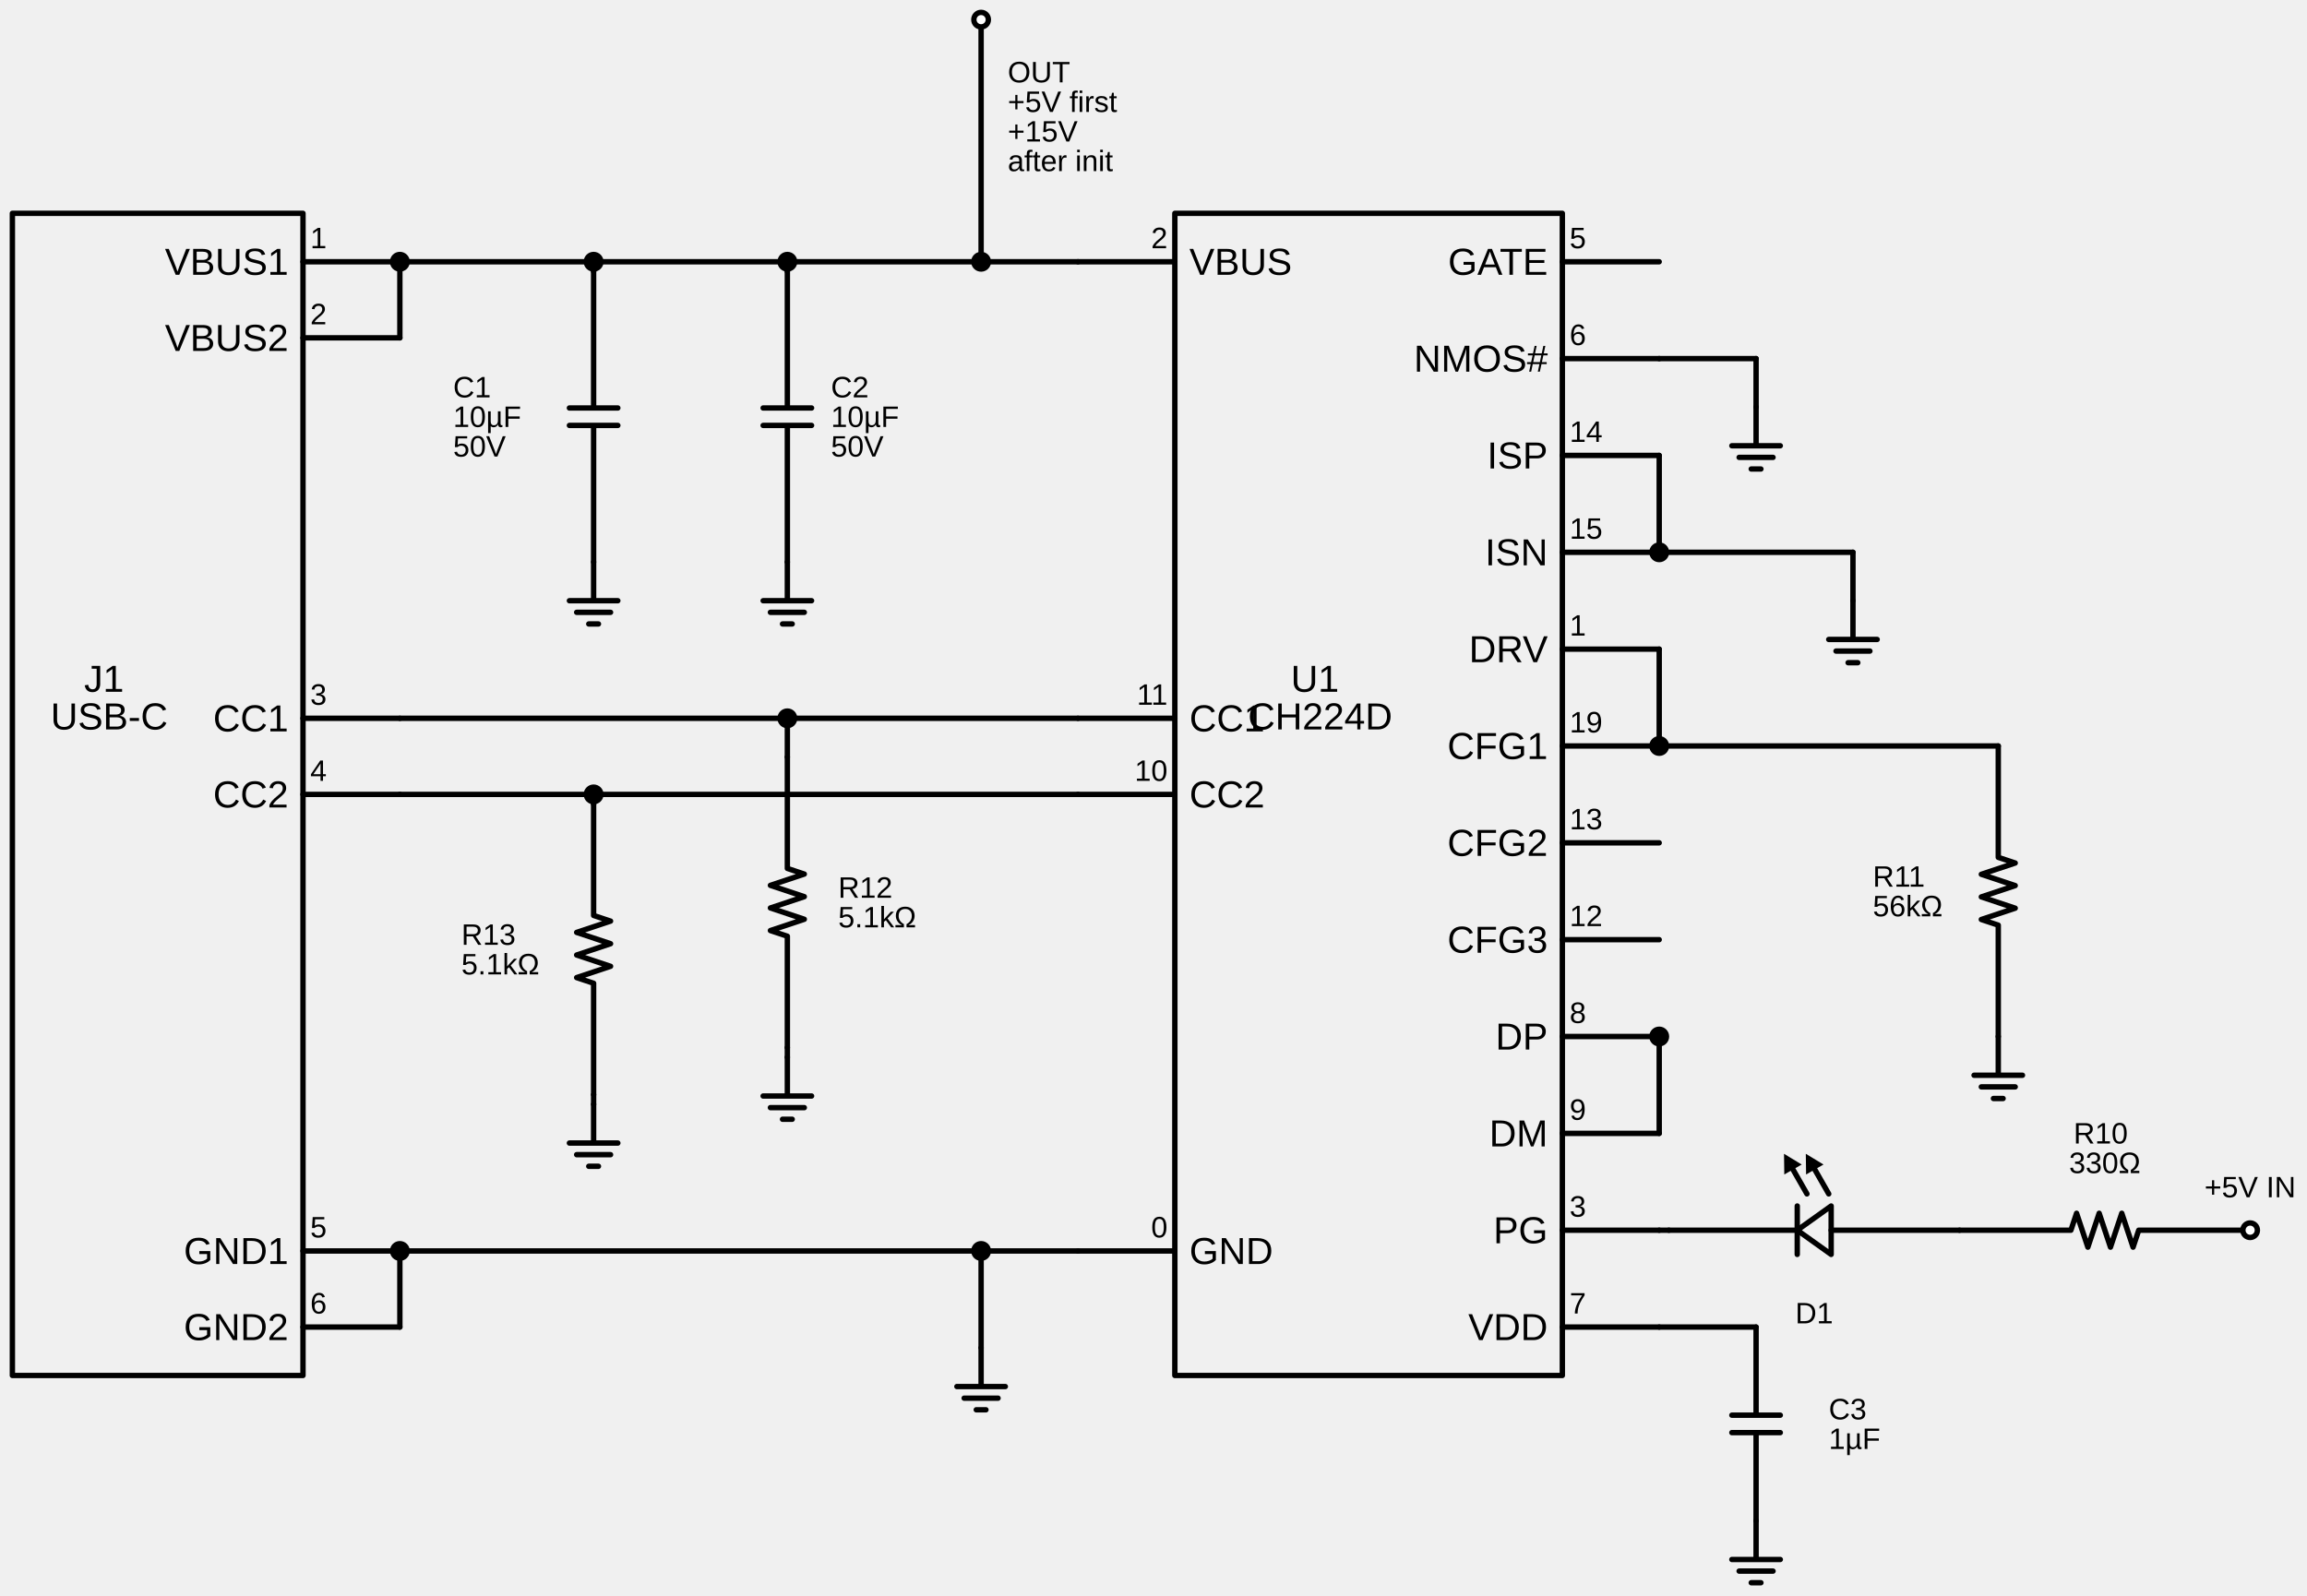
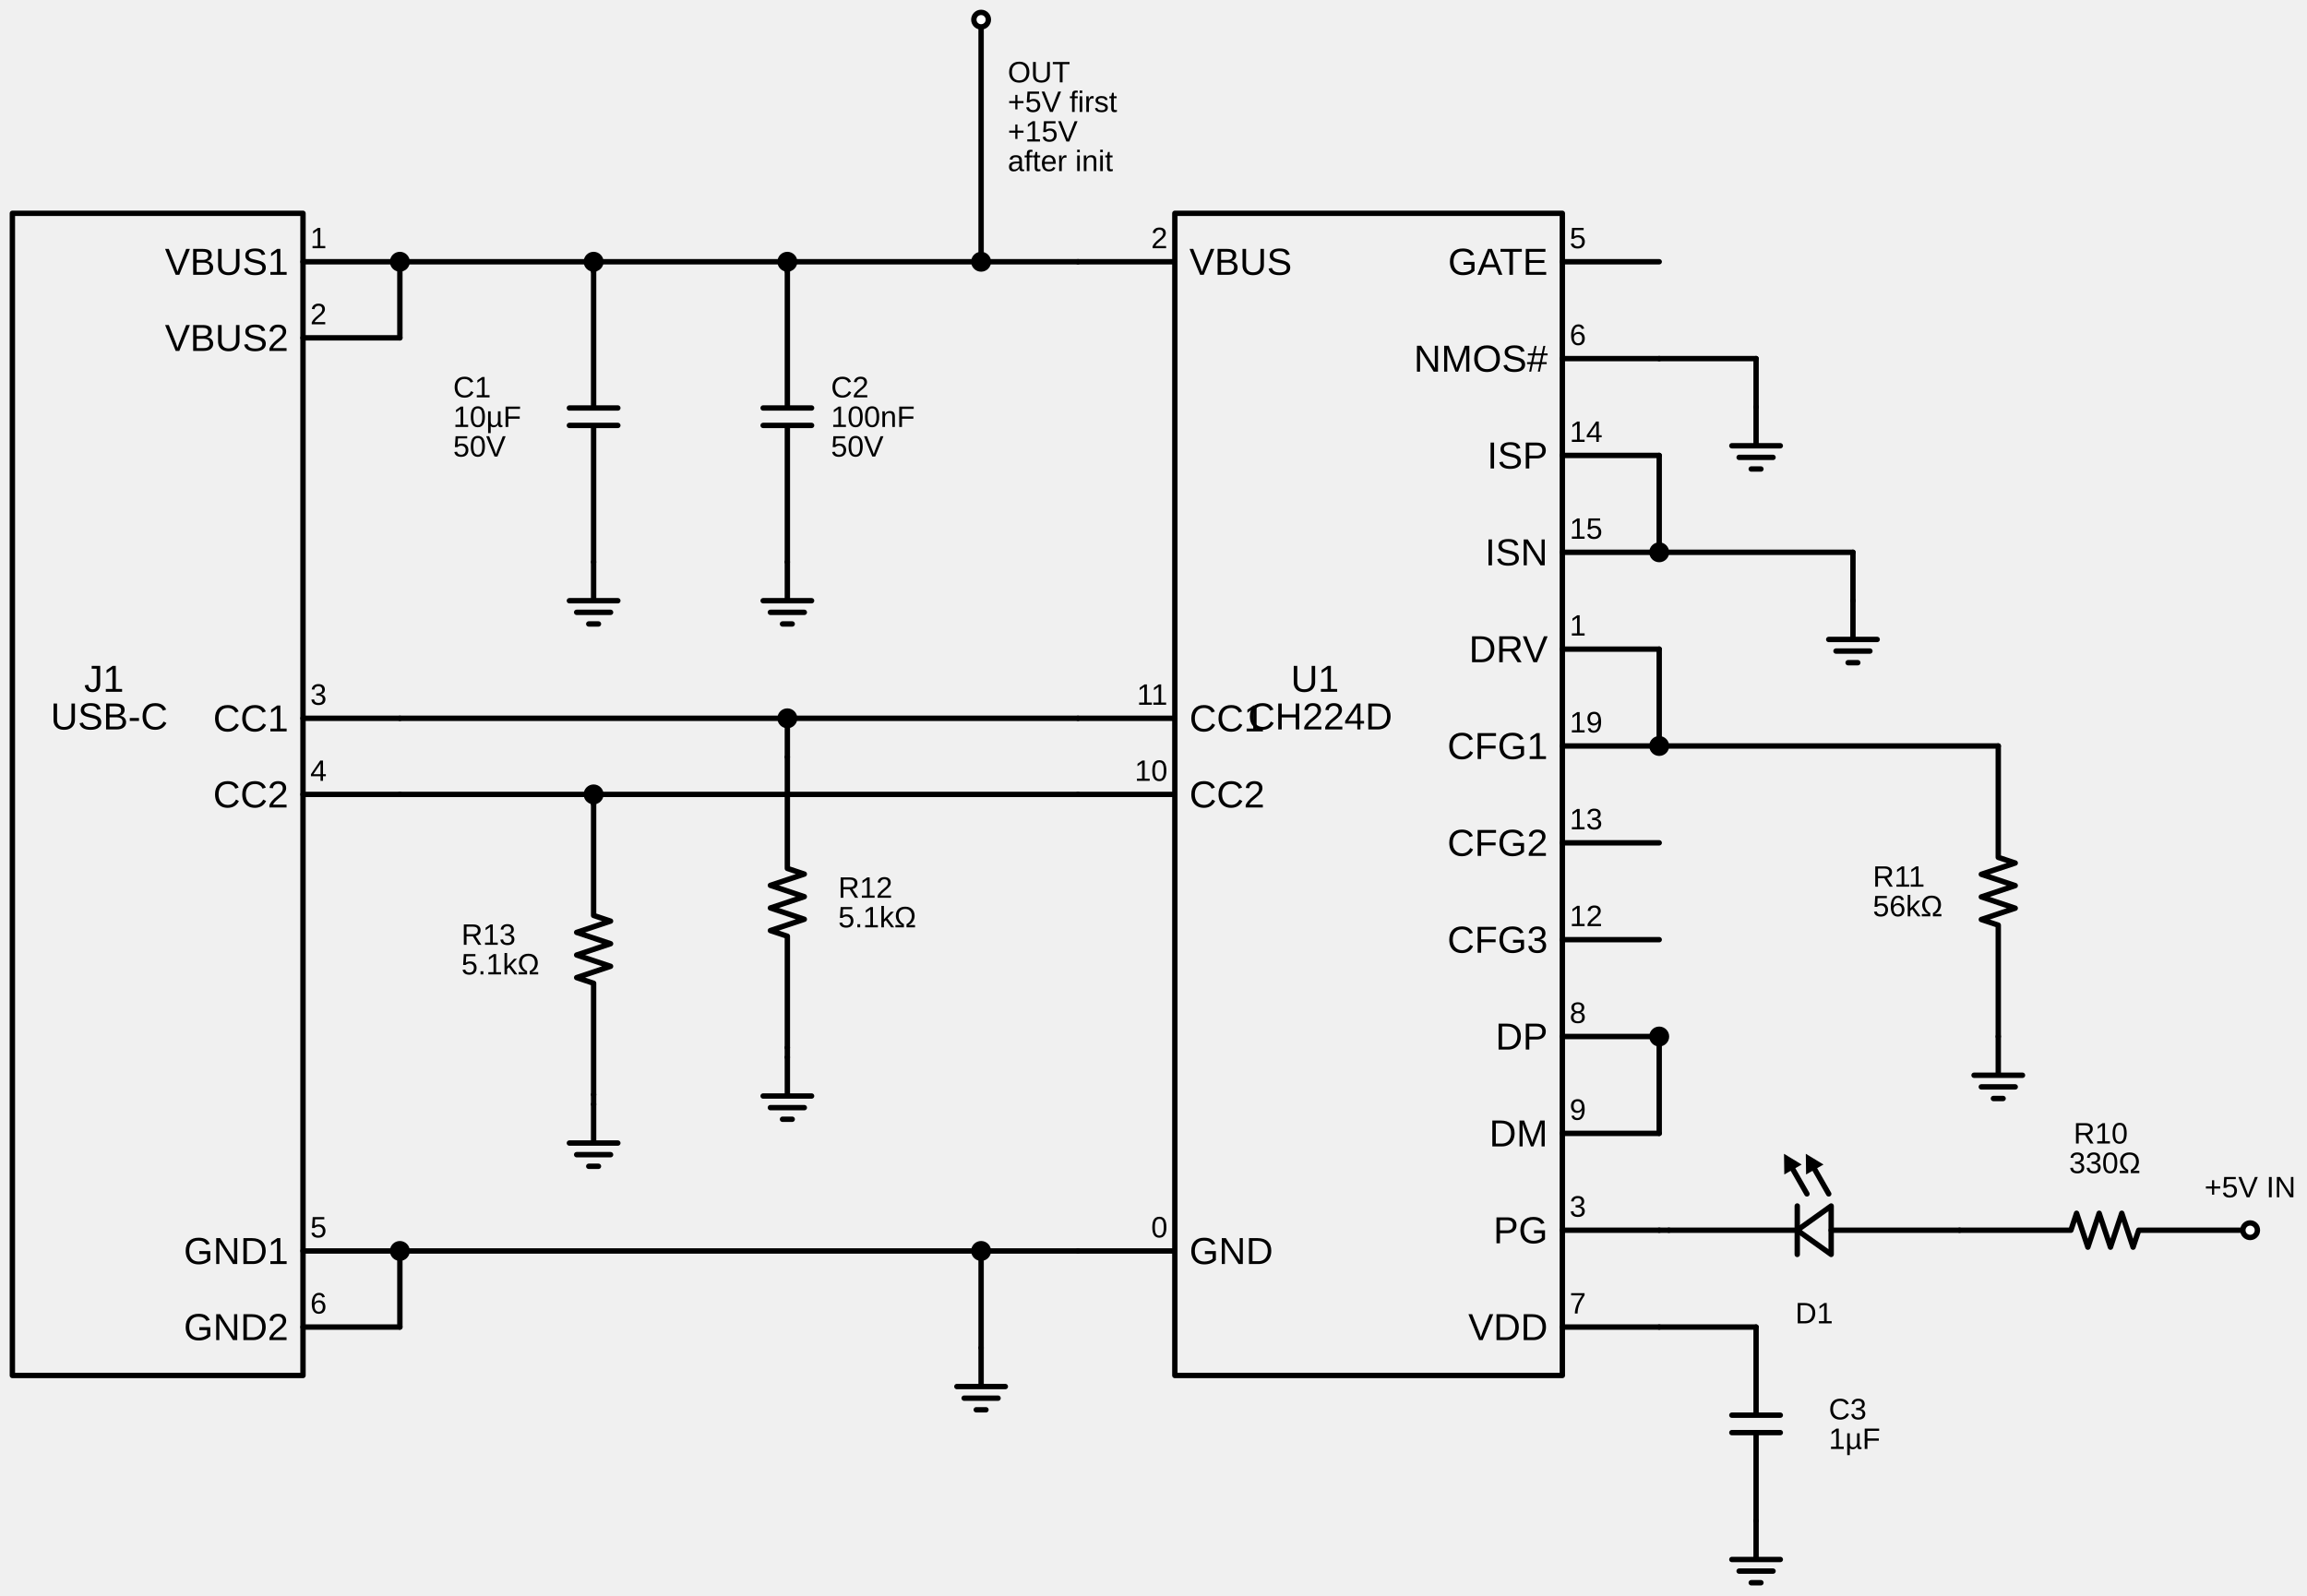
<svg xmlns="http://www.w3.org/2000/svg" xml:lang="en" height="592.94pt" width="857.333pt" viewBox="-4.6 -511.3 857.333 592.94">
  <polygon points="675.9,-45.0 663.3,-54.0 675.9,-63.0 " style="stroke:black;fill:none;stroke-width:2.0;stroke-dasharray:-;stroke-linecap:round;stroke-linejoin:round;" />
  <path d="M 0.0,-0.0 L 108.0,-0.0 L 108.0,-432.0 L 0.0,-432.0 L 0.0,-0.0" style="stroke:black;fill:none;stroke-width:2.0;stroke-dasharray:-;stroke-linecap:round;stroke-linejoin:round;" />
  <path d="M 108.0,-18.0 L 144.0,-18.0" style="stroke:black;fill:none;stroke-width:2.0;stroke-dasharray:-;stroke-linecap:round;stroke-linejoin:round;" />
  <path d="M 108.0,-46.286 L 144.0,-46.286" style="stroke:black;fill:none;stroke-width:2.0;stroke-dasharray:-;stroke-linecap:round;stroke-linejoin:round;" />
  <path d="M 108.0,-216.0 L 144.0,-216.0" style="stroke:black;fill:none;stroke-width:2.0;stroke-dasharray:-;stroke-linecap:round;stroke-linejoin:round;" />
  <path d="M 108.0,-244.286 L 144.0,-244.286" style="stroke:black;fill:none;stroke-width:2.0;stroke-dasharray:-;stroke-linecap:round;stroke-linejoin:round;" />
  <path d="M 108.0,-385.714 L 144.0,-385.714" style="stroke:black;fill:none;stroke-width:2.0;stroke-dasharray:-;stroke-linecap:round;stroke-linejoin:round;" />
  <path d="M 108.0,-414.0 L 144.0,-414.0" style="stroke:black;fill:none;stroke-width:2.0;stroke-dasharray:-;stroke-linecap:round;stroke-linejoin:round;" />
  <path d="M 432.0,-0.0 L 576.0,-0.0 L 576.0,-432.0 L 432.0,-432.0 L 432.0,-0.0" style="stroke:black;fill:none;stroke-width:2.0;stroke-dasharray:-;stroke-linecap:round;stroke-linejoin:round;" />
  <path d="M 432.0,-46.286 L 396.0,-46.286" style="stroke:black;fill:none;stroke-width:2.0;stroke-dasharray:-;stroke-linecap:round;stroke-linejoin:round;" />
  <path d="M 432.0,-216.0 L 396.0,-216.0" style="stroke:black;fill:none;stroke-width:2.0;stroke-dasharray:-;stroke-linecap:round;stroke-linejoin:round;" />
  <path d="M 432.0,-244.286 L 396.0,-244.286" style="stroke:black;fill:none;stroke-width:2.0;stroke-dasharray:-;stroke-linecap:round;stroke-linejoin:round;" />
  <path d="M 432.0,-414.0 L 396.0,-414.0" style="stroke:black;fill:none;stroke-width:2.0;stroke-dasharray:-;stroke-linecap:round;stroke-linejoin:round;" />
  <path d="M 576.0,-414.0 L 612.0,-414.0" style="stroke:black;fill:none;stroke-width:2.0;stroke-dasharray:-;stroke-linecap:round;stroke-linejoin:round;" />
  <path d="M 576.0,-378.0 L 612.0,-378.0" style="stroke:black;fill:none;stroke-width:2.0;stroke-dasharray:-;stroke-linecap:round;stroke-linejoin:round;" />
  <path d="M 576.0,-342.0 L 612.0,-342.0" style="stroke:black;fill:none;stroke-width:2.0;stroke-dasharray:-;stroke-linecap:round;stroke-linejoin:round;" />
  <path d="M 576.0,-306.0 L 612.0,-306.0" style="stroke:black;fill:none;stroke-width:2.0;stroke-dasharray:-;stroke-linecap:round;stroke-linejoin:round;" />
  <path d="M 576.0,-270.0 L 612.0,-270.0" style="stroke:black;fill:none;stroke-width:2.0;stroke-dasharray:-;stroke-linecap:round;stroke-linejoin:round;" />
  <path d="M 576.0,-234.0 L 612.0,-234.0" style="stroke:black;fill:none;stroke-width:2.0;stroke-dasharray:-;stroke-linecap:round;stroke-linejoin:round;" />
  <path d="M 576.0,-198.0 L 612.0,-198.0" style="stroke:black;fill:none;stroke-width:2.0;stroke-dasharray:-;stroke-linecap:round;stroke-linejoin:round;" />
  <path d="M 576.0,-162.0 L 612.0,-162.0" style="stroke:black;fill:none;stroke-width:2.0;stroke-dasharray:-;stroke-linecap:round;stroke-linejoin:round;" />
  <path d="M 576.0,-126.0 L 612.0,-126.0" style="stroke:black;fill:none;stroke-width:2.0;stroke-dasharray:-;stroke-linecap:round;stroke-linejoin:round;" />
  <path d="M 576.0,-90.0 L 612.0,-90.0" style="stroke:black;fill:none;stroke-width:2.0;stroke-dasharray:-;stroke-linecap:round;stroke-linejoin:round;" />
  <path d="M 576.0,-54.0 L 612.0,-54.0" style="stroke:black;fill:none;stroke-width:2.0;stroke-dasharray:-;stroke-linecap:round;stroke-linejoin:round;" />
  <path d="M 576.0,-18.0 L 612.0,-18.0" style="stroke:black;fill:none;stroke-width:2.0;stroke-dasharray:-;stroke-linecap:round;stroke-linejoin:round;" />
  <path d="M 144.0,-414.0 L 180.0,-414.0 L 216.0,-414.0" style="stroke:black;fill:none;stroke-width:2.0;stroke-dasharray:-;stroke-linecap:round;stroke-linejoin:round;" />
  <path d="M 216.0,-414.0 L 216.0,-412.2 L 216.0,-410.4" style="stroke:black;fill:none;stroke-width:2.0;stroke-dasharray:-;stroke-linecap:round;stroke-linejoin:round;" />
  <path d="M 216.0,-410.4 L 216.0,-359.64 M 225.0,-359.64 L 207.0,-359.64 M 225.0,-353.16 L 207.0,-353.16 M 216.0,-353.16 L 216,-302.4" style="stroke:black;fill:none;stroke-width:2.0;stroke-dasharray:-;stroke-linecap:round;stroke-linejoin:round;" />
  <path d="M 216,-302.4 L 216,-288.0 L 207,-288.0 L 225,-288.0 M 209.7,-283.68 L 222.3,-283.68 M 214.2,-279.36 L 217.8,-279.36" style="stroke:black;fill:none;stroke-width:2.0;stroke-dasharray:-;stroke-linecap:round;stroke-linejoin:round;" />
  <path d="M 216.0,-414.0 L 252.0,-414.0 L 288.0,-414.0" style="stroke:black;fill:none;stroke-width:2.0;stroke-dasharray:-;stroke-linecap:round;stroke-linejoin:round;" />
  <path d="M 288.0,-414.0 L 288.0,-412.2 L 288.0,-410.4" style="stroke:black;fill:none;stroke-width:2.0;stroke-dasharray:-;stroke-linecap:round;stroke-linejoin:round;" />
  <path d="M 288.0,-410.4 L 288.0,-359.64 M 297.0,-359.64 L 279.0,-359.64 M 297.0,-353.16 L 279.0,-353.16 M 288.0,-353.16 L 288,-302.4" style="stroke:black;fill:none;stroke-width:2.0;stroke-dasharray:-;stroke-linecap:round;stroke-linejoin:round;" />
  <path d="M 288,-302.4 L 288,-288.0 L 279,-288.0 L 297.0,-288.0 M 281.7,-283.68 L 294.3,-283.68 M 286.2,-279.36 L 289.8,-279.36" style="stroke:black;fill:none;stroke-width:2.0;stroke-dasharray:-;stroke-linecap:round;stroke-linejoin:round;" />
  <path d="M 288.0,-414.0 L 324.0,-414.0 L 360.0,-414.0" style="stroke:black;fill:none;stroke-width:2.0;stroke-dasharray:-;stroke-linecap:round;stroke-linejoin:round;" />
  <path d="M 360.0,-414.0 L 360.0,-459.0 L 360.0,-504.0" style="stroke:black;fill:none;stroke-width:2.0;stroke-dasharray:-;stroke-linecap:round;stroke-linejoin:round;" />
  <path d="M 360.0,-414.0 L 378.0,-414.0 L 396.0,-414.0" style="stroke:black;fill:none;stroke-width:2.0;stroke-dasharray:-;stroke-linecap:round;stroke-linejoin:round;" />
  <path d="M 144.0,-385.714 L 144.0,-399.857 L 144.0,-414.0" style="stroke:black;fill:none;stroke-width:2.0;stroke-dasharray:-;stroke-linecap:round;stroke-linejoin:round;" />
  <path d="M 144.0,-46.286 L 252.0,-46.286 L 360.0,-46.286" style="stroke:black;fill:none;stroke-width:2.0;stroke-dasharray:-;stroke-linecap:round;stroke-linejoin:round;" />
  <path d="M 360.0,-46.286 L 378.0,-46.286 L 396.0,-46.286" style="stroke:black;fill:none;stroke-width:2.0;stroke-dasharray:-;stroke-linecap:round;stroke-linejoin:round;" />
  <path d="M 360.0,-46.286 L 360.0,-28.286 L 360.0,-10.286" style="stroke:black;fill:none;stroke-width:2.0;stroke-dasharray:-;stroke-linecap:round;stroke-linejoin:round;" />
  <path d="M 360.0,-10.286 L 360.0,4.114 L 351.0,4.114 L 369.0,4.114 M 353.7,8.434 L 366.3,8.434 M 358.2,12.754 L 361.8,12.754" style="stroke:black;fill:none;stroke-width:2.0;stroke-dasharray:-;stroke-linecap:round;stroke-linejoin:round;" />
  <path d="M 144.0,-18.0 L 144.0,-32.143 L 144.0,-46.286" style="stroke:black;fill:none;stroke-width:2.0;stroke-dasharray:-;stroke-linecap:round;stroke-linejoin:round;" />
  <path d="M 144.0,-244.286 L 216.0,-244.286 L 288.0,-244.286" style="stroke:black;fill:none;stroke-width:2.0;stroke-dasharray:-;stroke-linecap:round;stroke-linejoin:round;" />
  <path d="M 288.0,-244.286 L 288.0,-237.086 L 288.0,-229.886" style="stroke:black;fill:none;stroke-width:2.0;stroke-dasharray:-;stroke-linecap:round;stroke-linejoin:round;" />
  <path d="M 288.0,-229.886 L 288.0,-188.486 L 294.3,-186.386 L 281.7,-182.186 L 294.3,-177.986 L 281.7,-173.786 L 294.3,-169.586 L 281.7,-165.386 L 288.0,-163.286 L 288,-121.886" style="stroke:black;fill:none;stroke-width:2.0;stroke-dasharray:-;stroke-linecap:round;stroke-linejoin:round;" />
  <path d="M 288,-121.886 L 288,-120.086 L 288,-118.286" style="stroke:black;fill:none;stroke-width:2.0;stroke-dasharray:-;stroke-linecap:round;stroke-linejoin:round;" />
  <path d="M 288,-118.286 L 288,-103.886 L 279,-103.886 L 297.0,-103.886 M 281.7,-99.566 L 294.3,-99.566 M 286.2,-95.246 L 289.8,-95.246" style="stroke:black;fill:none;stroke-width:2.0;stroke-dasharray:-;stroke-linecap:round;stroke-linejoin:round;" />
  <path d="M 288.0,-244.286 L 342.0,-244.286 L 396.0,-244.286" style="stroke:black;fill:none;stroke-width:2.0;stroke-dasharray:-;stroke-linecap:round;stroke-linejoin:round;" />
  <path d="M 144.0,-216.0 L 180.0,-216.0 L 216.0,-216.0" style="stroke:black;fill:none;stroke-width:2.0;stroke-dasharray:-;stroke-linecap:round;stroke-linejoin:round;" />
  <path d="M 216.0,-216.0 L 216.0,-214.2 L 216.0,-212.4" style="stroke:black;fill:none;stroke-width:2.0;stroke-dasharray:-;stroke-linecap:round;stroke-linejoin:round;" />
  <path d="M 216.0,-212.4 L 216.0,-171.0 L 222.3,-168.9 L 209.7,-164.7 L 222.3,-160.5 L 209.7,-156.3 L 222.3,-152.1 L 209.7,-147.9 L 216.0,-145.8 L 216,-104.4" style="stroke:black;fill:none;stroke-width:2.0;stroke-dasharray:-;stroke-linecap:round;stroke-linejoin:round;" />
  <path d="M 216,-104.4 L 216,-102.6 L 216,-100.8" style="stroke:black;fill:none;stroke-width:2.0;stroke-dasharray:-;stroke-linecap:round;stroke-linejoin:round;" />
  <path d="M 216,-100.8 L 216,-86.4 L 207,-86.4 L 225,-86.4 M 209.7,-82.08 L 222.3,-82.08 M 214.2,-77.76 L 217.8,-77.76" style="stroke:black;fill:none;stroke-width:2.0;stroke-dasharray:-;stroke-linecap:round;stroke-linejoin:round;" />
  <path d="M 216.0,-216.0 L 306.0,-216.0 L 396.0,-216.0" style="stroke:black;fill:none;stroke-width:2.0;stroke-dasharray:-;stroke-linecap:round;stroke-linejoin:round;" />
  <path d="M 612.0,-126.0 L 612.0,-108.0 L 612.0,-90.0" style="stroke:black;fill:none;stroke-width:2.0;stroke-dasharray:-;stroke-linecap:round;stroke-linejoin:round;" />
  <path d="M 612.0,-378.0 L 630.0,-378.0 L 648.0,-378.0" style="stroke:black;fill:none;stroke-width:2.0;stroke-dasharray:-;stroke-linecap:round;stroke-linejoin:round;" />
  <path d="M 648.0,-378.0 L 648.0,-369.0 L 648.0,-360.0" style="stroke:black;fill:none;stroke-width:2.0;stroke-dasharray:-;stroke-linecap:round;stroke-linejoin:round;" />
  <path d="M 648.0,-360.0 L 648.0,-345.6 L 639.0,-345.6 L 657.0,-345.6 M 641.7,-341.28 L 654.3,-341.28 M 646.2,-336.96 L 649.8,-336.96" style="stroke:black;fill:none;stroke-width:2.0;stroke-dasharray:-;stroke-linecap:round;stroke-linejoin:round;" />
  <path d="M 612.0,-306.0 L 612.0,-324.0 L 612.0,-342.0" style="stroke:black;fill:none;stroke-width:2.0;stroke-dasharray:-;stroke-linecap:round;stroke-linejoin:round;" />
  <path d="M 612.0,-306.0 L 648.0,-306.0 L 684.0,-306.0" style="stroke:black;fill:none;stroke-width:2.0;stroke-dasharray:-;stroke-linecap:round;stroke-linejoin:round;" />
  <path d="M 684.0,-306.0 L 684.0,-297.0 L 684.0,-288.0" style="stroke:black;fill:none;stroke-width:2.0;stroke-dasharray:-;stroke-linecap:round;stroke-linejoin:round;" />
  <path d="M 684.0,-288.0 L 684.0,-273.6 L 675.0,-273.6 L 693.0,-273.6 M 677.7,-269.28 L 690.3,-269.28 M 682.2,-264.96 L 685.8,-264.96" style="stroke:black;fill:none;stroke-width:2.0;stroke-dasharray:-;stroke-linecap:round;stroke-linejoin:round;" />
  <path d="M 612.0,-234.0 L 612.0,-252.0 L 612.0,-270.0" style="stroke:black;fill:none;stroke-width:2.0;stroke-dasharray:-;stroke-linecap:round;stroke-linejoin:round;" />
  <path d="M 612.0,-234.0 L 675.0,-234.0 L 738.0,-234.0" style="stroke:black;fill:none;stroke-width:2.0;stroke-dasharray:-;stroke-linecap:round;stroke-linejoin:round;" />
  <path d="M 738.0,-234.0 L 738.0,-192.6 L 744.3,-190.5 L 731.7,-186.3 L 744.3,-182.1 L 731.7,-177.9 L 744.3,-173.7 L 731.7,-169.5 L 738.0,-167.4 L 738.0,-126" style="stroke:black;fill:none;stroke-width:2.0;stroke-dasharray:-;stroke-linecap:round;stroke-linejoin:round;" />
  <path d="M 738.0,-126 L 738.0,-111.6 L 729.0,-111.6 L 747.0,-111.6 M 731.7,-107.28 L 744.3,-107.28 M 736.2,-102.96 L 739.8,-102.96" style="stroke:black;fill:none;stroke-width:2.0;stroke-dasharray:-;stroke-linecap:round;stroke-linejoin:round;" />
  <path d="M 612.0,-54.0 L 613.8,-54.0 L 615.6,-54.0" style="stroke:black;fill:none;stroke-width:2.0;stroke-dasharray:-;stroke-linecap:round;stroke-linejoin:round;" />
  <path d="M 615.6,-54.0 L 663.3,-54.0 M 663.3,-45.0 L 663.3,-63.0 M 675.9,-54.0 L 723.6,-54.0" style="stroke:black;fill:none;stroke-width:2.0;stroke-dasharray:-;stroke-linecap:round;stroke-linejoin:round;" />
  <path d="M 661.472,-76.999 L 666.9,-67.5" style="stroke:black;fill:none;stroke-width:2.0;stroke-dasharray:-;stroke-linecap:round;stroke-linejoin:round;" />
  <path d="M 658.892 -81.514 L 663.973 -78.428 L 658.972 -75.57 Z" style="stroke:black;fill:black;stroke-linecap:butt;stroke-linejoin:miter;" />
  <path d="M 669.572,-76.999 L 675.0,-67.5" style="stroke:black;fill:none;stroke-width:2.0;stroke-dasharray:-;stroke-linecap:round;stroke-linejoin:round;" />
  <path d="M 666.992 -81.514 L 672.073 -78.428 L 667.072 -75.57 Z" style="stroke:black;fill:black;stroke-linecap:butt;stroke-linejoin:miter;" />
  <path d="M 723.6,-54.0 L 765.0,-54.0 L 767.1,-60.3 L 771.3,-47.7 L 775.5,-60.3 L 779.7,-47.7 L 783.9,-60.3 L 788.1,-47.7 L 790.2,-54.0 L 831.6,-54.0" style="stroke:black;fill:none;stroke-width:2.0;stroke-dasharray:-;stroke-linecap:round;stroke-linejoin:round;" />
  <path d="M 612.0,-18.0 L 630.0,-18.0 L 648.0,-18.0" style="stroke:black;fill:none;stroke-width:2.0;stroke-dasharray:-;stroke-linecap:round;stroke-linejoin:round;" />
  <path d="M 648.0,-18.0 L 648.0,14.76 M 657.0,14.76 L 639.0,14.76 M 657.0,21.24 L 639.0,21.24 M 648.0,21.24 L 648.0,54.0" style="stroke:black;fill:none;stroke-width:2.0;stroke-dasharray:-;stroke-linecap:round;stroke-linejoin:round;" />
  <path d="M 648.0,54.0 L 648.0,68.4 L 639.0,68.4 L 657.0,68.4 M 641.7,72.72 L 654.3,72.72 M 646.2,77.04 L 649.8,77.04" style="stroke:black;fill:none;stroke-width:2.0;stroke-dasharray:-;stroke-linecap:round;stroke-linejoin:round;" />
  <text x="110.7" y="-31.7" dominant-baseline="ideographic" fill="black" font-size="11" font-family="Arial" text-anchor="start">
    <tspan x="110.7" dy="11">6</tspan>
  </text>
  <text x="102.6" y="-32.0" dominant-baseline="central" fill="black" font-size="14" font-family="Arial" text-anchor="end">
    <tspan x="102.6" dy="14">GND2</tspan>
  </text>
  <text x="110.7" y="-59.986" dominant-baseline="ideographic" fill="black" font-size="11" font-family="Arial" text-anchor="start">
    <tspan x="110.7" dy="11">5</tspan>
  </text>
  <text x="102.6" y="-60.286" dominant-baseline="central" fill="black" font-size="14" font-family="Arial" text-anchor="end">
    <tspan x="102.6" dy="14">GND1</tspan>
  </text>
  <text x="110.7" y="-229.7" dominant-baseline="ideographic" fill="black" font-size="11" font-family="Arial" text-anchor="start">
    <tspan x="110.7" dy="11">4</tspan>
  </text>
  <text x="102.6" y="-230.0" dominant-baseline="central" fill="black" font-size="14" font-family="Arial" text-anchor="end">
    <tspan x="102.6" dy="14">CC2</tspan>
  </text>
  <text x="110.7" y="-257.986" dominant-baseline="ideographic" fill="black" font-size="11" font-family="Arial" text-anchor="start">
    <tspan x="110.7" dy="11">3</tspan>
  </text>
  <text x="102.6" y="-258.286" dominant-baseline="central" fill="black" font-size="14" font-family="Arial" text-anchor="end">
    <tspan x="102.6" dy="14">CC1</tspan>
  </text>
  <text x="110.7" y="-399.414" dominant-baseline="ideographic" fill="black" font-size="11" font-family="Arial" text-anchor="start">
    <tspan x="110.7" dy="11">2</tspan>
  </text>
  <text x="102.6" y="-399.714" dominant-baseline="central" fill="black" font-size="14" font-family="Arial" text-anchor="end">
    <tspan x="102.6" dy="14">VBUS2</tspan>
  </text>
  <text x="110.7" y="-427.7" dominant-baseline="ideographic" fill="black" font-size="11" font-family="Arial" text-anchor="start">
    <tspan x="110.7" dy="11">1</tspan>
  </text>
  <text x="102.6" y="-428.0" dominant-baseline="central" fill="black" font-size="14" font-family="Arial" text-anchor="end">
    <tspan x="102.6" dy="14">VBUS1</tspan>
  </text>
  <text x="36.0" y="-273.0" dominant-baseline="central" fill="black" font-size="14" font-family="Arial" text-anchor="middle">
    <tspan x="36.0" dy="14">J1</tspan>
    <tspan x="36.0" dy="14">USB-C</tspan>
  </text>
  <text x="429.3" y="-59.986" dominant-baseline="ideographic" fill="black" font-size="11" font-family="Arial" text-anchor="end">
    <tspan x="429.3" dy="11">0</tspan>
  </text>
  <text x="437.4" y="-60.286" dominant-baseline="central" fill="black" font-size="14" font-family="Arial" text-anchor="start">
    <tspan x="437.4" dy="14">GND</tspan>
  </text>
  <text x="429.3" y="-229.7" dominant-baseline="ideographic" fill="black" font-size="11" font-family="Arial" text-anchor="end">
    <tspan x="429.3" dy="11">10</tspan>
  </text>
  <text x="437.4" y="-230.0" dominant-baseline="central" fill="black" font-size="14" font-family="Arial" text-anchor="start">
    <tspan x="437.4" dy="14">CC2</tspan>
  </text>
  <text x="429.3" y="-257.986" dominant-baseline="ideographic" fill="black" font-size="11" font-family="Arial" text-anchor="end">
    <tspan x="429.3" dy="11">11</tspan>
  </text>
  <text x="437.4" y="-258.286" dominant-baseline="central" fill="black" font-size="14" font-family="Arial" text-anchor="start">
    <tspan x="437.4" dy="14">CC1</tspan>
  </text>
  <text x="429.3" y="-427.7" dominant-baseline="ideographic" fill="black" font-size="11" font-family="Arial" text-anchor="end">
    <tspan x="429.3" dy="11">2</tspan>
  </text>
  <text x="437.4" y="-428.0" dominant-baseline="central" fill="black" font-size="14" font-family="Arial" text-anchor="start">
    <tspan x="437.4" dy="14">VBUS</tspan>
  </text>
  <text x="578.7" y="-427.7" dominant-baseline="ideographic" fill="black" font-size="11" font-family="Arial" text-anchor="start">
    <tspan x="578.7" dy="11">5</tspan>
  </text>
  <text x="570.6" y="-428.0" dominant-baseline="central" fill="black" font-size="14" font-family="Arial" text-anchor="end">
    <tspan x="570.6" dy="14">GATE</tspan>
  </text>
  <text x="578.7" y="-391.7" dominant-baseline="ideographic" fill="black" font-size="11" font-family="Arial" text-anchor="start">
    <tspan x="578.7" dy="11">6</tspan>
  </text>
  <text x="570.6" y="-392.0" dominant-baseline="central" fill="black" font-size="14" font-family="Arial" text-anchor="end">
    <tspan x="570.6" dy="14">NMOS#</tspan>
  </text>
  <text x="578.7" y="-355.7" dominant-baseline="ideographic" fill="black" font-size="11" font-family="Arial" text-anchor="start">
    <tspan x="578.7" dy="11">14</tspan>
  </text>
  <text x="570.6" y="-356.0" dominant-baseline="central" fill="black" font-size="14" font-family="Arial" text-anchor="end">
    <tspan x="570.6" dy="14">ISP</tspan>
  </text>
  <text x="578.7" y="-319.7" dominant-baseline="ideographic" fill="black" font-size="11" font-family="Arial" text-anchor="start">
    <tspan x="578.7" dy="11">15</tspan>
  </text>
  <text x="570.6" y="-320.0" dominant-baseline="central" fill="black" font-size="14" font-family="Arial" text-anchor="end">
    <tspan x="570.6" dy="14">ISN</tspan>
  </text>
  <text x="578.7" y="-283.7" dominant-baseline="ideographic" fill="black" font-size="11" font-family="Arial" text-anchor="start">
    <tspan x="578.7" dy="11">1</tspan>
  </text>
  <text x="570.6" y="-284.0" dominant-baseline="central" fill="black" font-size="14" font-family="Arial" text-anchor="end">
    <tspan x="570.6" dy="14">DRV</tspan>
  </text>
  <text x="578.7" y="-247.7" dominant-baseline="ideographic" fill="black" font-size="11" font-family="Arial" text-anchor="start">
    <tspan x="578.7" dy="11">19</tspan>
  </text>
  <text x="570.6" y="-248.0" dominant-baseline="central" fill="black" font-size="14" font-family="Arial" text-anchor="end">
    <tspan x="570.6" dy="14">CFG1</tspan>
  </text>
  <text x="578.7" y="-211.7" dominant-baseline="ideographic" fill="black" font-size="11" font-family="Arial" text-anchor="start">
    <tspan x="578.7" dy="11">13</tspan>
  </text>
  <text x="570.6" y="-212.0" dominant-baseline="central" fill="black" font-size="14" font-family="Arial" text-anchor="end">
    <tspan x="570.6" dy="14">CFG2</tspan>
  </text>
  <text x="578.7" y="-175.7" dominant-baseline="ideographic" fill="black" font-size="11" font-family="Arial" text-anchor="start">
    <tspan x="578.7" dy="11">12</tspan>
  </text>
  <text x="570.6" y="-176.0" dominant-baseline="central" fill="black" font-size="14" font-family="Arial" text-anchor="end">
    <tspan x="570.6" dy="14">CFG3</tspan>
  </text>
  <text x="578.7" y="-139.7" dominant-baseline="ideographic" fill="black" font-size="11" font-family="Arial" text-anchor="start">
    <tspan x="578.7" dy="11">8</tspan>
  </text>
  <text x="570.6" y="-140.0" dominant-baseline="central" fill="black" font-size="14" font-family="Arial" text-anchor="end">
    <tspan x="570.6" dy="14">DP</tspan>
  </text>
  <text x="578.7" y="-103.7" dominant-baseline="ideographic" fill="black" font-size="11" font-family="Arial" text-anchor="start">
    <tspan x="578.7" dy="11">9</tspan>
  </text>
  <text x="570.6" y="-104.0" dominant-baseline="central" fill="black" font-size="14" font-family="Arial" text-anchor="end">
    <tspan x="570.6" dy="14">DM</tspan>
  </text>
  <text x="578.7" y="-67.7" dominant-baseline="ideographic" fill="black" font-size="11" font-family="Arial" text-anchor="start">
    <tspan x="578.7" dy="11">3</tspan>
  </text>
  <text x="570.6" y="-68.0" dominant-baseline="central" fill="black" font-size="14" font-family="Arial" text-anchor="end">
    <tspan x="570.6" dy="14">PG</tspan>
  </text>
  <text x="578.7" y="-31.7" dominant-baseline="ideographic" fill="black" font-size="11" font-family="Arial" text-anchor="start">
    <tspan x="578.7" dy="11">7</tspan>
  </text>
  <text x="570.6" y="-32.0" dominant-baseline="central" fill="black" font-size="14" font-family="Arial" text-anchor="end">
    <tspan x="570.6" dy="14">VDD</tspan>
  </text>
  <text x="486.0" y="-273.0" dominant-baseline="central" fill="black" font-size="14" font-family="Arial" text-anchor="middle">
    <tspan x="486.0" dy="14">U1</tspan>
    <tspan x="486.0" dy="14">CH224D</tspan>
  </text>
  <text x="163.8" y="-378.4" dominant-baseline="central" fill="black" font-size="11" font-family="Arial" text-anchor="start">
    <tspan x="163.8" dy="11">C1</tspan>
    <tspan x="163.8" dy="11">10µF</tspan>
    <tspan x="163.8" dy="11">50V</tspan>
  </text>
  <text x="304.2" y="-378.4" dominant-baseline="central" fill="black" font-size="11" font-family="Arial" text-anchor="start">
    <tspan x="304.2" dy="11">C2</tspan>
-     <tspan x="304.2" dy="11">10µF</tspan>
+     <tspan x="304.2" dy="11">100nF</tspan>
    <tspan x="304.2" dy="11">50V</tspan>
  </text>
  <text x="306.9" y="-192.386" dominant-baseline="central" fill="black" font-size="11" font-family="Arial" text-anchor="start">
    <tspan x="306.9" dy="11">R12</tspan>
    <tspan x="306.9" dy="11">5.1kΩ</tspan>
  </text>
  <text x="166.86" y="-174.9" dominant-baseline="central" fill="black" font-size="11" font-family="Arial" text-anchor="start">
    <tspan x="166.86" dy="11">R13</tspan>
    <tspan x="166.86" dy="11">5.1kΩ</tspan>
  </text>
  <text x="691.38" y="-196.5" dominant-baseline="central" fill="black" font-size="11" font-family="Arial" text-anchor="start">
    <tspan x="691.38" dy="11">R11</tspan>
    <tspan x="691.38" dy="11">56kΩ</tspan>
  </text>
  <text x="669.6" y="-38.0" dominant-baseline="hanging" fill="black" font-size="11" font-family="Arial" text-anchor="middle">
    <tspan x="669.6" dy="11">D1</tspan>
  </text>
  <text x="777.6" y="-94.9" dominant-baseline="ideographic" fill="black" font-size="11" font-family="Arial" text-anchor="middle">
    <tspan x="777.6" dy="11">R10</tspan>
    <tspan x="777.6" dy="11">330Ω</tspan>
  </text>
  <text x="675.0" y="1.5" dominant-baseline="central" fill="black" font-size="11" font-family="Arial" text-anchor="start">
    <tspan x="675.0" dy="11">C3</tspan>
    <tspan x="675.0" dy="11">1µF</tspan>
  </text>
  <circle cx="144.0" cy="-414.0" r="2.7" style="stroke:black;fill:black;stroke-width:2.0;stroke-dasharray:-;" />
  <circle cx="216.0" cy="-414.0" r="2.7" style="stroke:black;fill:black;stroke-width:2.0;stroke-dasharray:-;" />
  <circle cx="288.0" cy="-414.0" r="2.7" style="stroke:black;fill:black;stroke-width:2.0;stroke-dasharray:-;" />
  <circle cx="360.0" cy="-414.0" r="2.7" style="stroke:black;fill:black;stroke-width:2.0;stroke-dasharray:-;" />
  <circle cx="360.0" cy="-504.0" r="2.7" style="stroke:black;fill:white;stroke-width:2.0;stroke-dasharray:-;" />
  <text x="369.9" y="-495.5" dominant-baseline="central" fill="black" font-size="11" font-family="Arial" text-anchor="start">
    <tspan x="369.9" dy="11">OUT</tspan>
    <tspan x="369.9" dy="11">+5V first</tspan>
    <tspan x="369.9" dy="11">+15V</tspan>
    <tspan x="369.9" dy="11">after init</tspan>
  </text>
  <circle cx="144.0" cy="-46.286" r="2.7" style="stroke:black;fill:black;stroke-width:2.0;stroke-dasharray:-;" />
  <circle cx="360.0" cy="-46.286" r="2.7" style="stroke:black;fill:black;stroke-width:2.0;stroke-dasharray:-;" />
  <circle cx="288.0" cy="-244.286" r="2.7" style="stroke:black;fill:black;stroke-width:2.0;stroke-dasharray:-;" />
  <circle cx="216.0" cy="-216.0" r="2.7" style="stroke:black;fill:black;stroke-width:2.0;stroke-dasharray:-;" />
  <circle cx="612.0" cy="-126.0" r="2.7" style="stroke:black;fill:black;stroke-width:2.0;stroke-dasharray:-;" />
  <circle cx="612.0" cy="-306.0" r="2.7" style="stroke:black;fill:black;stroke-width:2.0;stroke-dasharray:-;" />
  <circle cx="612.0" cy="-234.0" r="2.7" style="stroke:black;fill:black;stroke-width:2.0;stroke-dasharray:-;" />
  <circle cx="831.6" cy="-54.0" r="2.7" style="stroke:black;fill:white;stroke-width:2.0;stroke-dasharray:-;" />
  <text x="831.6" y="-74.9" dominant-baseline="ideographic" fill="black" font-size="11" font-family="Arial" text-anchor="middle">
    <tspan x="831.6" dy="11">+5V IN</tspan>
  </text>
</svg>
